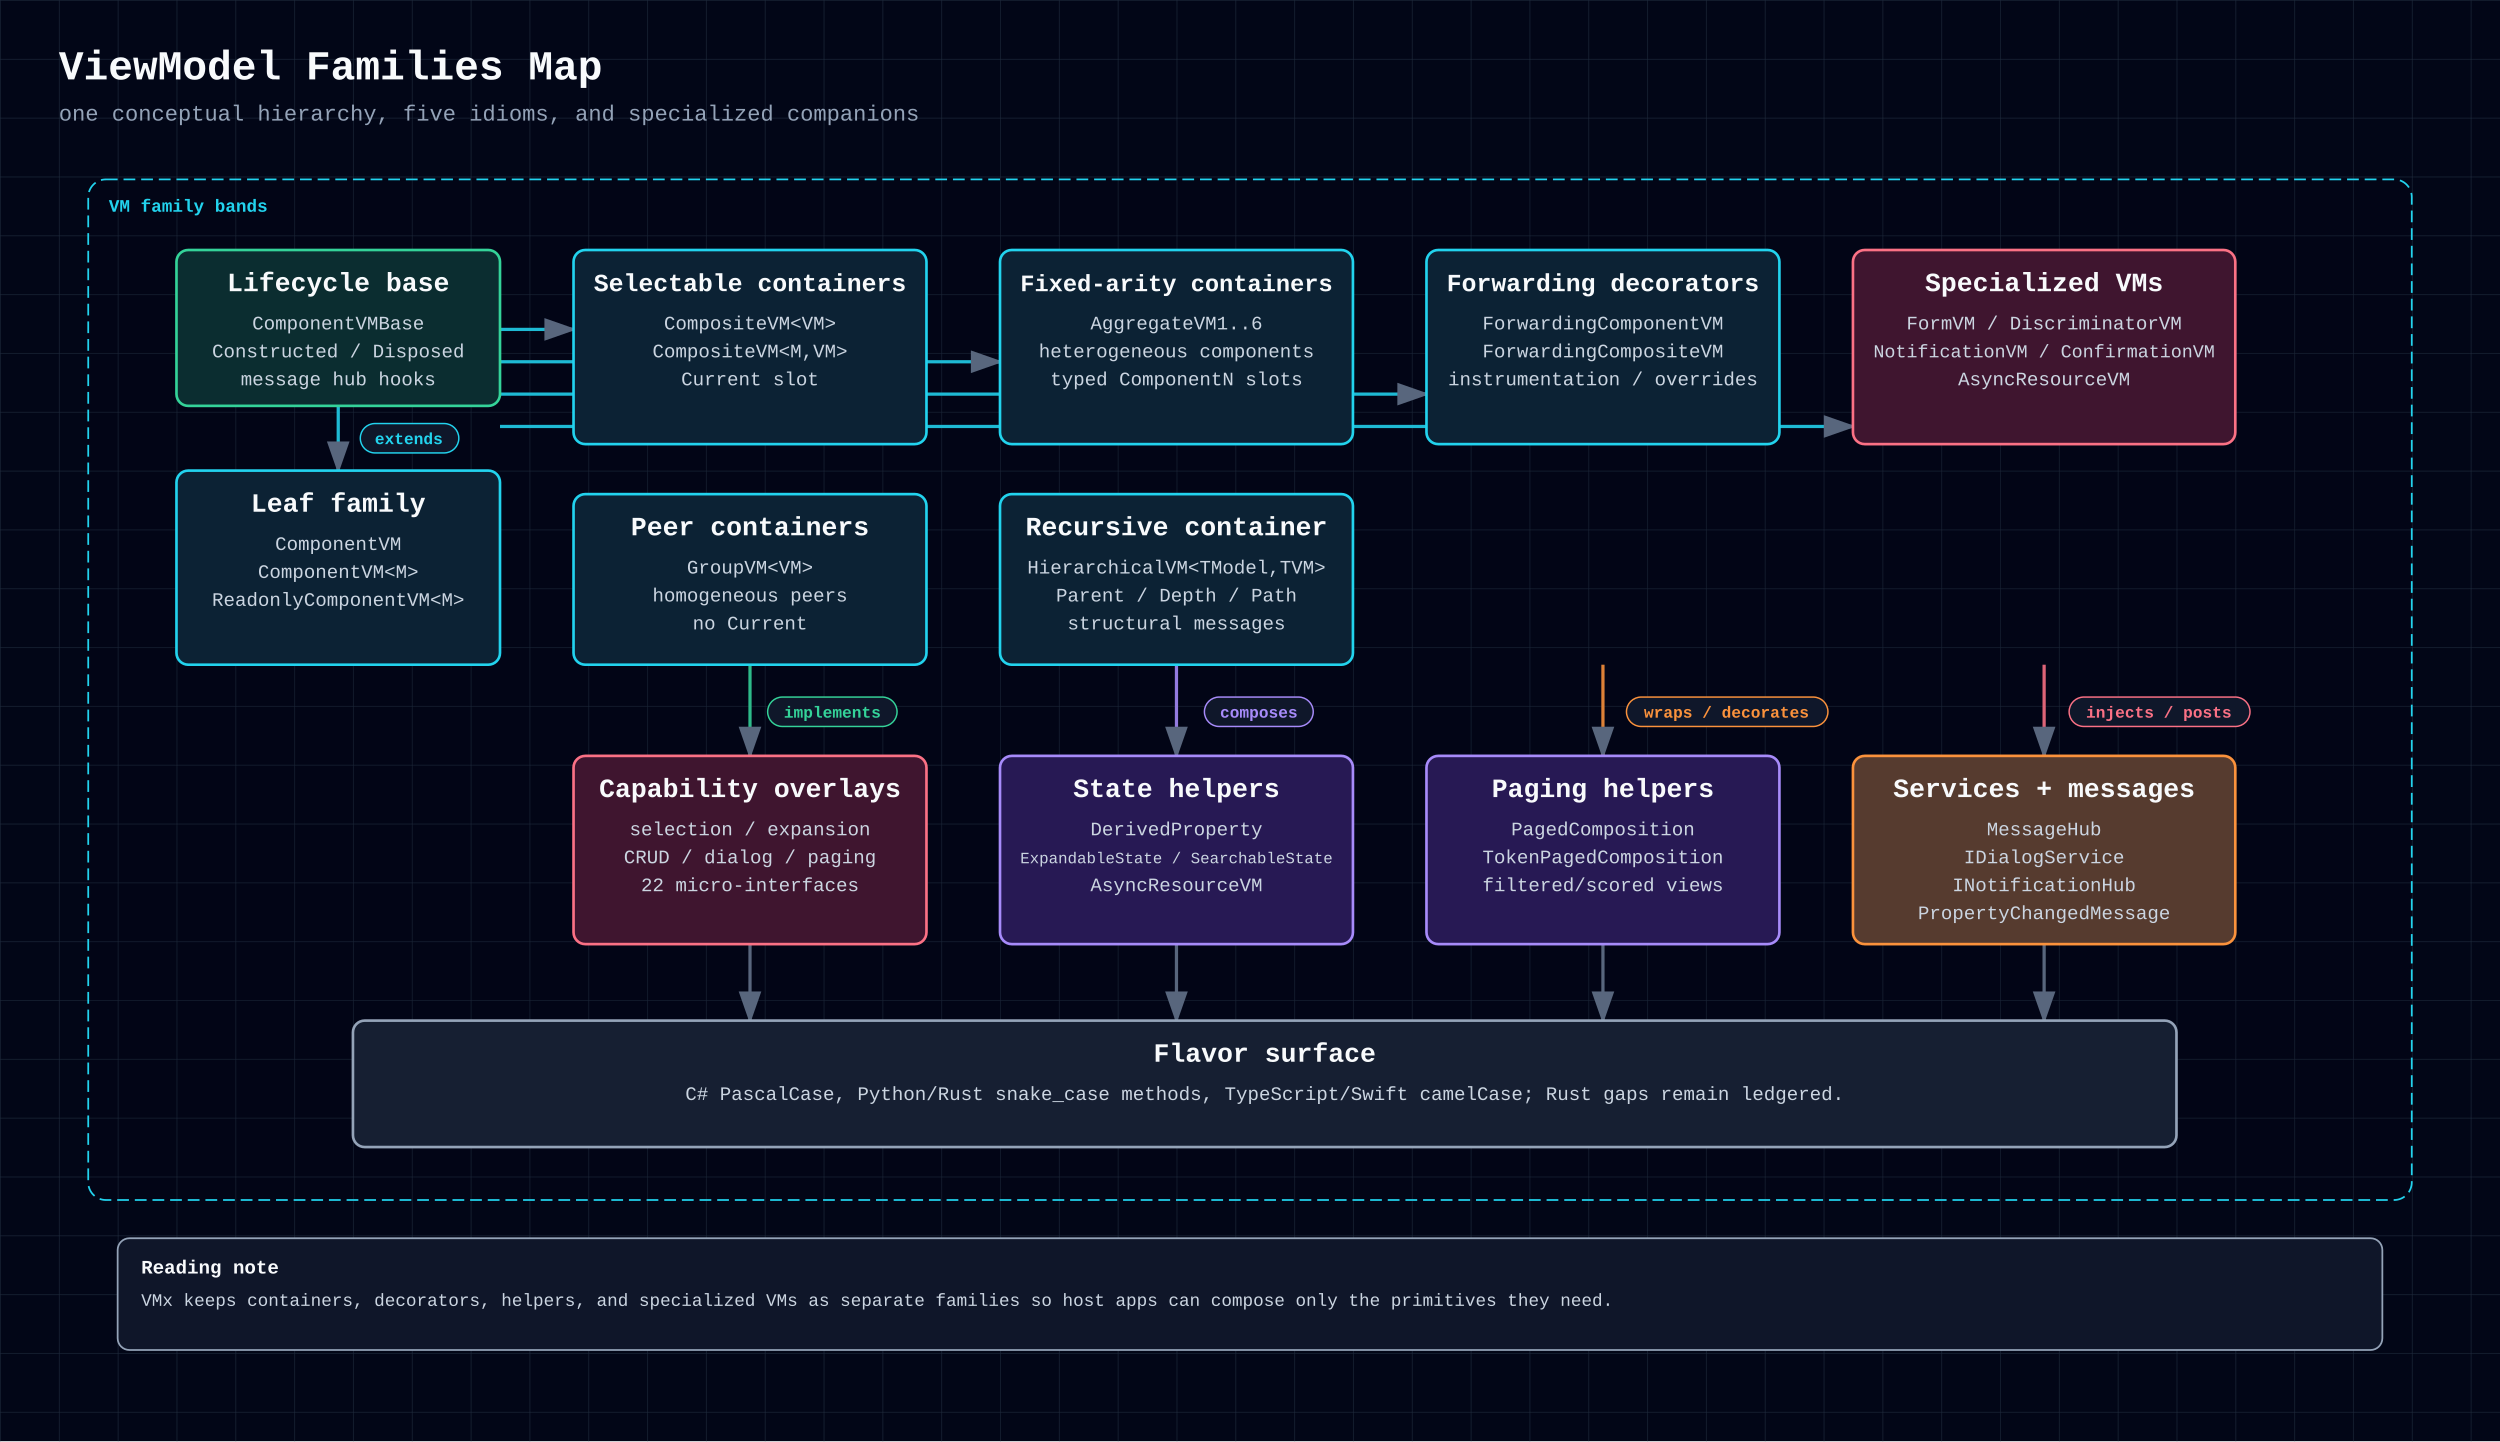
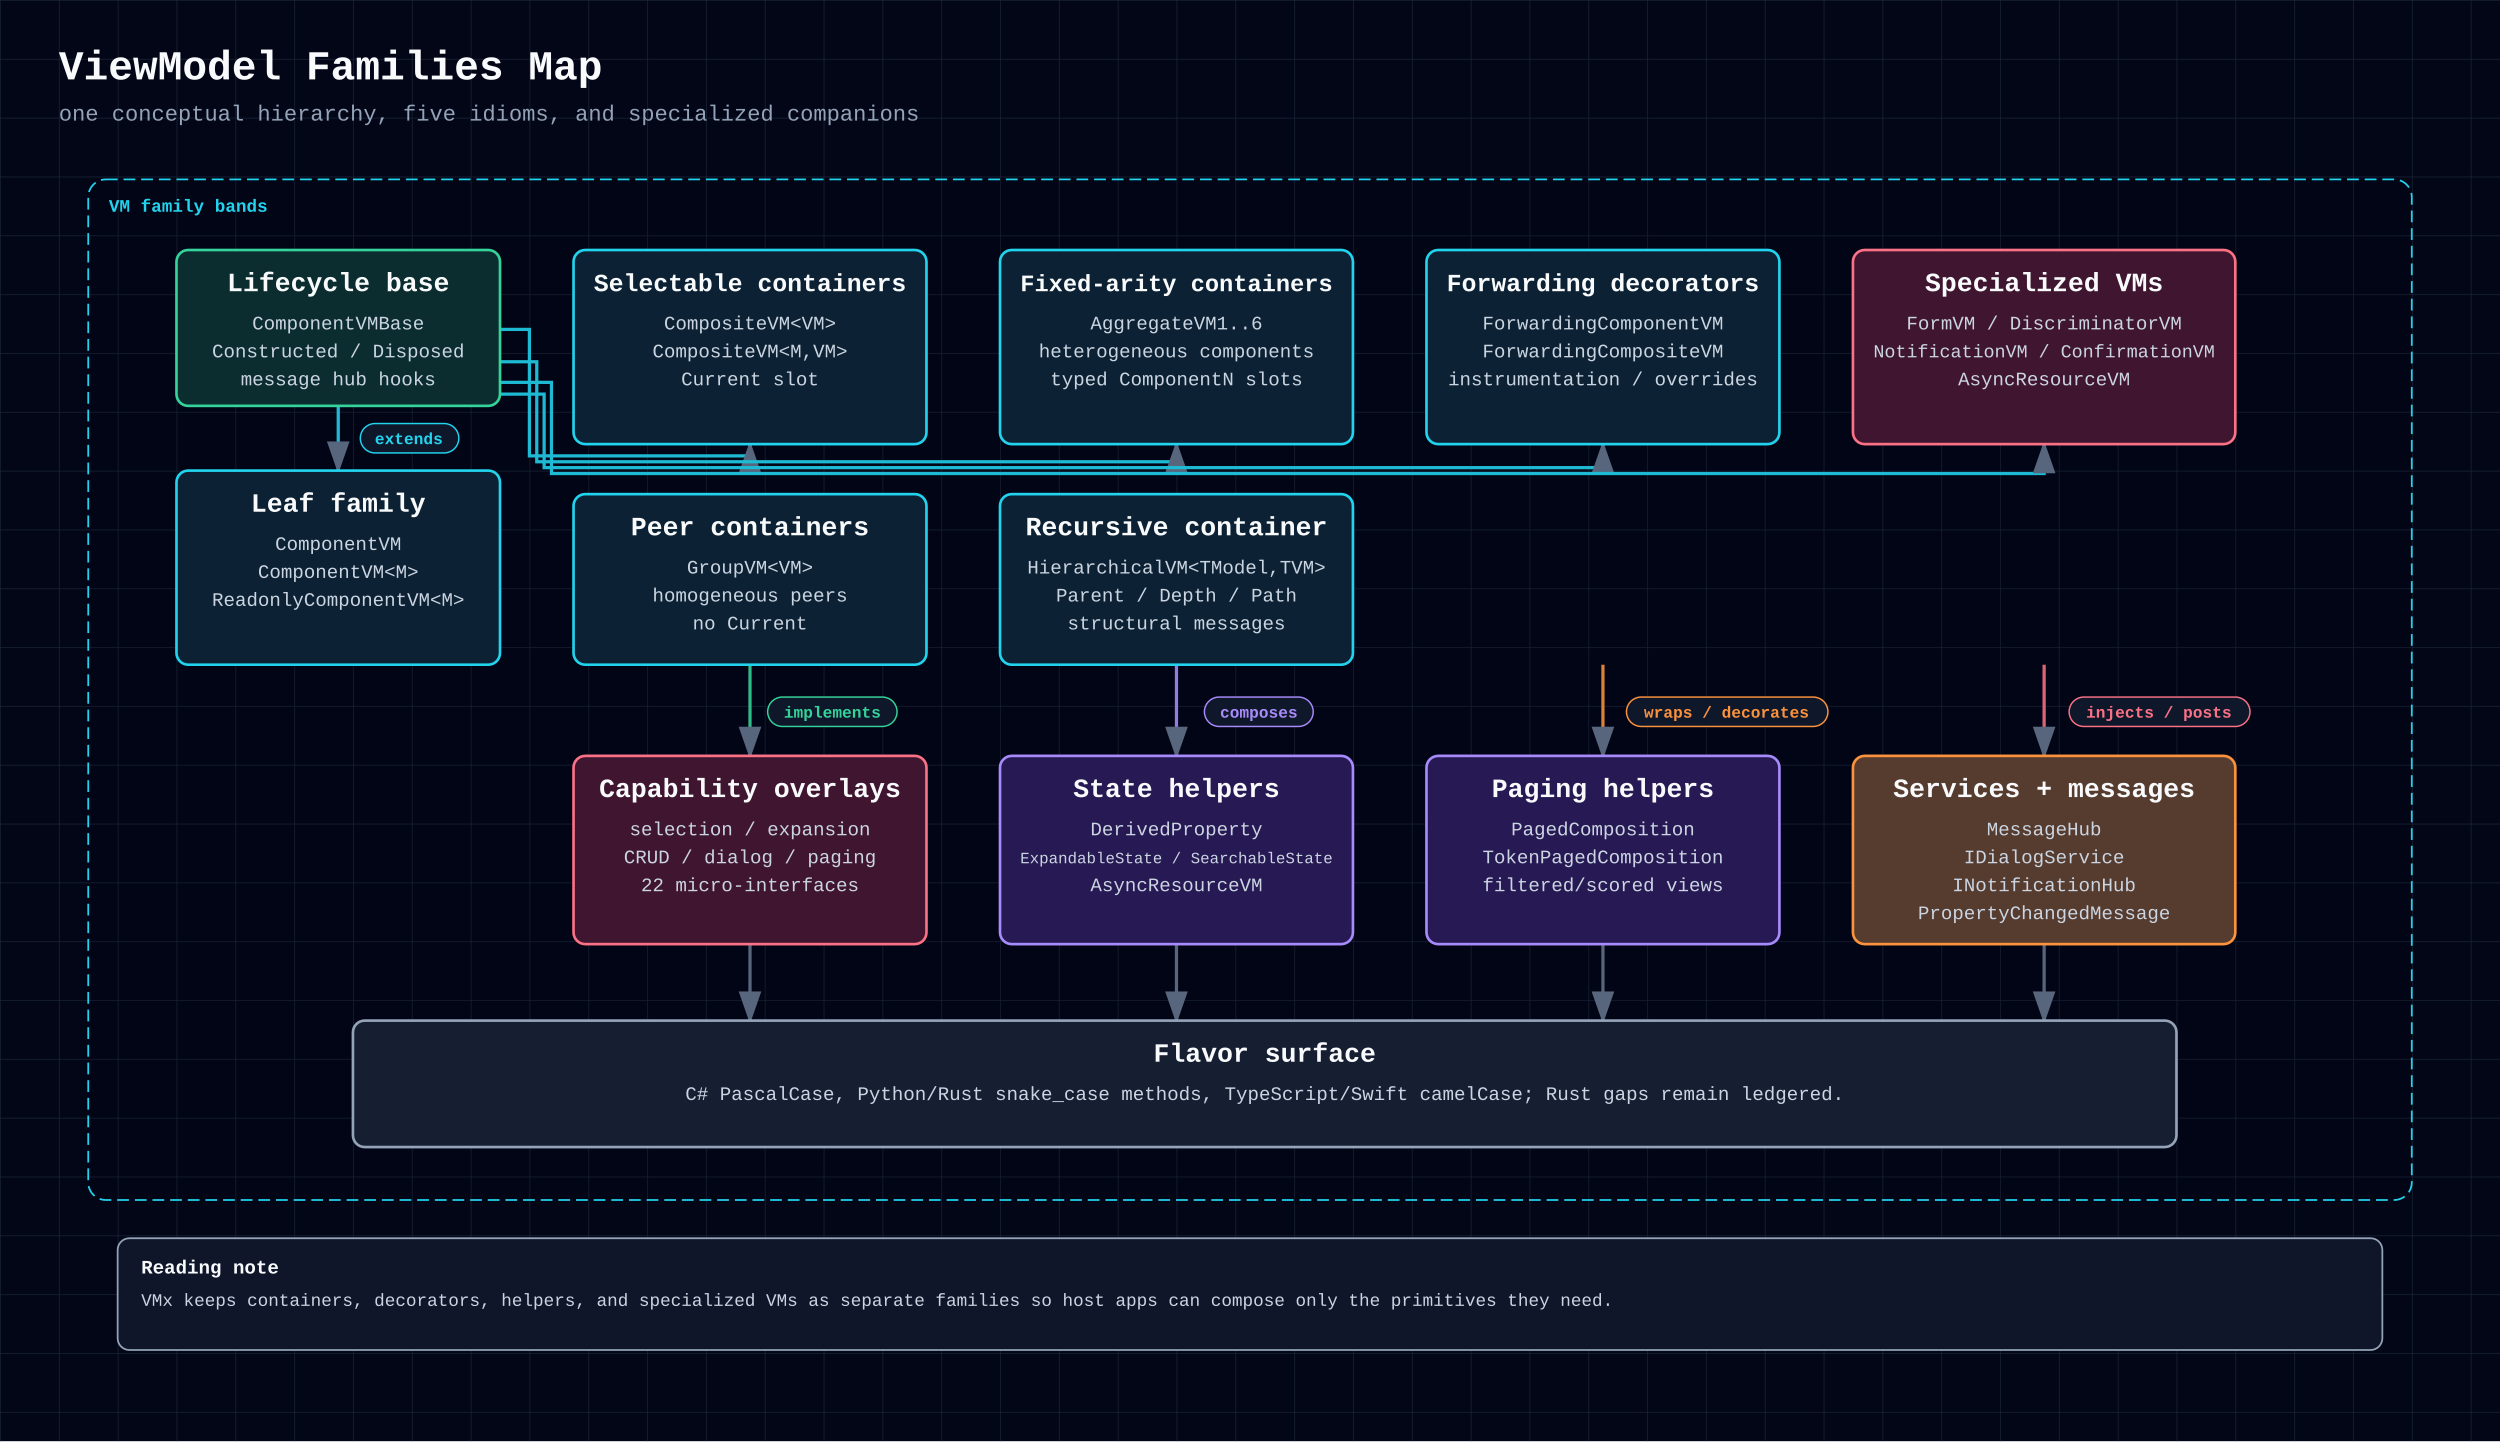
<svg xmlns="http://www.w3.org/2000/svg" width="1700" height="980" viewBox="0 0 1700 980" role="img" aria-labelledby="diagram-title diagram-description" style="font-family: 'JetBrains Mono', ui-monospace, SFMono-Regular, Menlo, Monaco, Consolas, 'Liberation Mono', 'Courier New', monospace;">
  <defs>
    <style>
      text { font-family: 'JetBrains Mono', ui-monospace, SFMono-Regular, Menlo, Monaco, Consolas, 'Liberation Mono', 'Courier New', monospace; }
    </style>
    <pattern id="grid" width="40" height="40" patternUnits="userSpaceOnUse">
      <path d="M 40 0 L 0 0 0 40" fill="none" stroke="#1e293b" stroke-width="0.8" />
    </pattern>
    <marker id="arrowhead" markerWidth="10" markerHeight="7" refX="9" refY="3.5" orient="auto">
      <polygon points="0 0, 10 3.5, 0 7" fill="#64748b" />
    </marker>
  </defs>
  <rect width="100%" height="100%" fill="#020617" />
  <rect width="100%" height="100%" fill="url(#grid)" />
  <text x="40" y="54" fill="#f8fafc" font-size="28" font-weight="700" text-anchor="start">ViewModel Families Map</text>
  <text x="40" y="82" fill="#94a3b8" font-size="15" font-weight="400" text-anchor="start">one conceptual hierarchy, five idioms, and specialized companions</text>
  <polyline points="230,276 230,320" fill="none" stroke="#22d3ee" stroke-width="2.2" marker-end="url(#arrowhead)" />
-   <polyline points="340,224 390,224" fill="none" stroke="#22d3ee" stroke-width="2.2" marker-end="url(#arrowhead)" />
-   <polyline points="340,246 680,246" fill="none" stroke="#22d3ee" stroke-width="2.2" marker-end="url(#arrowhead)" />
-   <polyline points="340,268 970,268" fill="none" stroke="#22d3ee" stroke-width="2.2" marker-end="url(#arrowhead)" />
-   <polyline points="340,290 1260,290" fill="none" stroke="#22d3ee" stroke-width="2.2" marker-end="url(#arrowhead)" />
+   <polyline points="340,224 360,224 360,310 510,310 510,302" fill="none" stroke="#22d3ee" stroke-width="2.2" marker-end="url(#arrowhead)" />
+   <polyline points="340,246 365,246 365,314 800,314 800,302" fill="none" stroke="#22d3ee" stroke-width="2.2" marker-end="url(#arrowhead)" />
+   <polyline points="340,268 370,268 370,318 1090,318 1090,302" fill="none" stroke="#22d3ee" stroke-width="2.2" marker-end="url(#arrowhead)" />
+   <polyline points="340,260 375,260 375,322 1390,322 1390,302" fill="none" stroke="#22d3ee" stroke-width="2.2" marker-end="url(#arrowhead)" />
  <polyline points="510,452 510,514" fill="none" stroke="#34d399" stroke-width="2.2" marker-end="url(#arrowhead)" />
  <polyline points="800,452 800,514" fill="none" stroke="#a78bfa" stroke-width="2.2" marker-end="url(#arrowhead)" />
  <polyline points="1090,452 1090,514" fill="none" stroke="#fb923c" stroke-width="2.2" marker-end="url(#arrowhead)" />
  <polyline points="1390,452 1390,514" fill="none" stroke="#fb7185" stroke-width="2.2" marker-end="url(#arrowhead)" />
  <polyline points="1390,642 1390,694" fill="none" stroke="#64748b" stroke-width="2.2" marker-end="url(#arrowhead)" />
  <polyline points="1090,642 1090,694" fill="none" stroke="#64748b" stroke-width="2.2" marker-end="url(#arrowhead)" />
  <polyline points="800,642 800,694" fill="none" stroke="#64748b" stroke-width="2.2" marker-end="url(#arrowhead)" />
  <polyline points="510,642 510,694" fill="none" stroke="#64748b" stroke-width="2.2" marker-end="url(#arrowhead)" />
  <rect x="60" y="122" width="1580" height="694" rx="12" fill="rgba(2, 6, 23, 0.12)" stroke="#22d3ee" stroke-width="1.2" stroke-dasharray="8 4" />
  <text x="74" y="144" fill="#22d3ee" font-size="12" font-weight="700" text-anchor="start">VM family bands</text>
  <rect x="120" y="170" width="220" height="106" rx="8" fill="#0f172a" />
  <rect x="120" y="170" width="220" height="106" rx="8" fill="rgba(6, 78, 59, 0.4)" stroke="#34d399" stroke-width="1.8" />
  <text x="230" y="198" fill="#f8fafc" font-size="18" font-weight="700" text-anchor="middle">Lifecycle base</text>
  <text x="230" y="224" fill="#cbd5e1" font-size="13" font-weight="400" text-anchor="middle">ComponentVMBase</text>
  <text x="230" y="243" fill="#cbd5e1" font-size="13" font-weight="400" text-anchor="middle">Constructed / Disposed</text>
  <text x="230" y="262" fill="#cbd5e1" font-size="13" font-weight="400" text-anchor="middle">message hub hooks</text>
  <rect x="120" y="320" width="220" height="132" rx="8" fill="#0f172a" />
  <rect x="120" y="320" width="220" height="132" rx="8" fill="rgba(8, 51, 68, 0.4)" stroke="#22d3ee" stroke-width="1.8" />
  <text x="230" y="348" fill="#f8fafc" font-size="18" font-weight="700" text-anchor="middle">Leaf family</text>
  <text x="230" y="374" fill="#cbd5e1" font-size="13" font-weight="400" text-anchor="middle">ComponentVM</text>
  <text x="230" y="393" fill="#cbd5e1" font-size="13" font-weight="400" text-anchor="middle">ComponentVM&lt;M&gt;</text>
  <text x="230" y="412" fill="#cbd5e1" font-size="13" font-weight="400" text-anchor="middle">ReadonlyComponentVM&lt;M&gt;</text>
  <rect x="390" y="170" width="240" height="132" rx="8" fill="#0f172a" />
  <rect x="390" y="170" width="240" height="132" rx="8" fill="rgba(8, 51, 68, 0.4)" stroke="#22d3ee" stroke-width="1.8" />
  <text x="510" y="198" fill="#f8fafc" font-size="16.86" font-weight="700" text-anchor="middle">Selectable containers</text>
  <text x="510" y="224" fill="#cbd5e1" font-size="13" font-weight="400" text-anchor="middle">CompositeVM&lt;VM&gt;</text>
  <text x="510" y="243" fill="#cbd5e1" font-size="13" font-weight="400" text-anchor="middle">CompositeVM&lt;M,VM&gt;</text>
  <text x="510" y="262" fill="#cbd5e1" font-size="13" font-weight="400" text-anchor="middle">Current slot</text>
  <rect x="390" y="336" width="240" height="116" rx="8" fill="#0f172a" />
  <rect x="390" y="336" width="240" height="116" rx="8" fill="rgba(8, 51, 68, 0.4)" stroke="#22d3ee" stroke-width="1.8" />
  <text x="510" y="364" fill="#f8fafc" font-size="18" font-weight="700" text-anchor="middle">Peer containers</text>
  <text x="510" y="390" fill="#cbd5e1" font-size="13" font-weight="400" text-anchor="middle">GroupVM&lt;VM&gt;</text>
  <text x="510" y="409" fill="#cbd5e1" font-size="13" font-weight="400" text-anchor="middle">homogeneous peers</text>
  <text x="510" y="428" fill="#cbd5e1" font-size="13" font-weight="400" text-anchor="middle">no Current</text>
  <rect x="680" y="170" width="240" height="132" rx="8" fill="#0f172a" />
  <rect x="680" y="170" width="240" height="132" rx="8" fill="rgba(8, 51, 68, 0.4)" stroke="#22d3ee" stroke-width="1.8" />
  <text x="800" y="198" fill="#f8fafc" font-size="16.09" font-weight="700" text-anchor="middle">Fixed-arity containers</text>
  <text x="800" y="224" fill="#cbd5e1" font-size="13" font-weight="400" text-anchor="middle">AggregateVM1..6</text>
  <text x="800" y="243" fill="#cbd5e1" font-size="13" font-weight="400" text-anchor="middle">heterogeneous components</text>
  <text x="800" y="262" fill="#cbd5e1" font-size="13" font-weight="400" text-anchor="middle">typed ComponentN slots</text>
  <rect x="680" y="336" width="240" height="116" rx="8" fill="#0f172a" />
  <rect x="680" y="336" width="240" height="116" rx="8" fill="rgba(8, 51, 68, 0.4)" stroke="#22d3ee" stroke-width="1.8" />
  <text x="800" y="364" fill="#f8fafc" font-size="18" font-weight="700" text-anchor="middle">Recursive container</text>
  <text x="800" y="390" fill="#cbd5e1" font-size="13" font-weight="400" text-anchor="middle">HierarchicalVM&lt;TModel,TVM&gt;</text>
  <text x="800" y="409" fill="#cbd5e1" font-size="13" font-weight="400" text-anchor="middle">Parent / Depth / Path</text>
  <text x="800" y="428" fill="#cbd5e1" font-size="13" font-weight="400" text-anchor="middle">structural messages</text>
  <rect x="970" y="170" width="240" height="132" rx="8" fill="#0f172a" />
  <rect x="970" y="170" width="240" height="132" rx="8" fill="rgba(8, 51, 68, 0.4)" stroke="#22d3ee" stroke-width="1.8" />
  <text x="1090" y="198" fill="#f8fafc" font-size="16.86" font-weight="700" text-anchor="middle">Forwarding decorators</text>
  <text x="1090" y="224" fill="#cbd5e1" font-size="13" font-weight="400" text-anchor="middle">ForwardingComponentVM</text>
  <text x="1090" y="243" fill="#cbd5e1" font-size="13" font-weight="400" text-anchor="middle">ForwardingCompositeVM</text>
  <text x="1090" y="262" fill="#cbd5e1" font-size="13" font-weight="400" text-anchor="middle">instrumentation / overrides</text>
  <rect x="1260" y="170" width="260" height="132" rx="8" fill="#0f172a" />
  <rect x="1260" y="170" width="260" height="132" rx="8" fill="rgba(136, 19, 55, 0.4)" stroke="#fb7185" stroke-width="1.8" />
  <text x="1390" y="198" fill="#f8fafc" font-size="18" font-weight="700" text-anchor="middle">Specialized VMs</text>
  <text x="1390" y="224" fill="#cbd5e1" font-size="13" font-weight="400" text-anchor="middle">FormVM / DiscriminatorVM</text>
  <text x="1390" y="243" fill="#cbd5e1" font-size="12.48" font-weight="400" text-anchor="middle">NotificationVM / ConfirmationVM</text>
  <text x="1390" y="262" fill="#cbd5e1" font-size="13" font-weight="400" text-anchor="middle">AsyncResourceVM</text>
  <rect x="390" y="514" width="240" height="128" rx="8" fill="#0f172a" />
  <rect x="390" y="514" width="240" height="128" rx="8" fill="rgba(136, 19, 55, 0.4)" stroke="#fb7185" stroke-width="1.8" />
  <text x="510" y="542" fill="#f8fafc" font-size="18" font-weight="700" text-anchor="middle">Capability overlays</text>
  <text x="510" y="568" fill="#cbd5e1" font-size="13" font-weight="400" text-anchor="middle">selection / expansion</text>
  <text x="510" y="587" fill="#cbd5e1" font-size="13" font-weight="400" text-anchor="middle">CRUD / dialog / paging</text>
  <text x="510" y="606" fill="#cbd5e1" font-size="13" font-weight="400" text-anchor="middle">22 micro-interfaces</text>
  <rect x="680" y="514" width="240" height="128" rx="8" fill="#0f172a" />
  <rect x="680" y="514" width="240" height="128" rx="8" fill="rgba(76, 29, 149, 0.4)" stroke="#a78bfa" stroke-width="1.8" />
  <text x="800" y="542" fill="#f8fafc" font-size="18" font-weight="700" text-anchor="middle">State helpers</text>
  <text x="800" y="568" fill="#cbd5e1" font-size="13" font-weight="400" text-anchor="middle">DerivedProperty</text>
  <text x="800" y="587" fill="#cbd5e1" font-size="10.73" font-weight="400" text-anchor="middle">ExpandableState / SearchableState</text>
  <text x="800" y="606" fill="#cbd5e1" font-size="13" font-weight="400" text-anchor="middle">AsyncResourceVM</text>
  <rect x="970" y="514" width="240" height="128" rx="8" fill="#0f172a" />
  <rect x="970" y="514" width="240" height="128" rx="8" fill="rgba(76, 29, 149, 0.4)" stroke="#a78bfa" stroke-width="1.8" />
  <text x="1090" y="542" fill="#f8fafc" font-size="18" font-weight="700" text-anchor="middle">Paging helpers</text>
  <text x="1090" y="568" fill="#cbd5e1" font-size="13" font-weight="400" text-anchor="middle">PagedComposition</text>
  <text x="1090" y="587" fill="#cbd5e1" font-size="13" font-weight="400" text-anchor="middle">TokenPagedComposition</text>
  <text x="1090" y="606" fill="#cbd5e1" font-size="13" font-weight="400" text-anchor="middle">filtered/scored views</text>
  <rect x="1260" y="514" width="260" height="128" rx="8" fill="#0f172a" />
  <rect x="1260" y="514" width="260" height="128" rx="8" fill="rgba(251, 146, 60, 0.3)" stroke="#fb923c" stroke-width="1.8" />
  <text x="1390" y="542" fill="#f8fafc" font-size="18" font-weight="700" text-anchor="middle">Services + messages</text>
  <text x="1390" y="568" fill="#cbd5e1" font-size="13" font-weight="400" text-anchor="middle">MessageHub</text>
  <text x="1390" y="587" fill="#cbd5e1" font-size="13" font-weight="400" text-anchor="middle">IDialogService</text>
  <text x="1390" y="606" fill="#cbd5e1" font-size="13" font-weight="400" text-anchor="middle">INotificationHub</text>
  <text x="1390" y="625" fill="#cbd5e1" font-size="13" font-weight="400" text-anchor="middle">PropertyChangedMessage</text>
  <rect x="240" y="694" width="1240" height="86" rx="8" fill="#0f172a" />
  <rect x="240" y="694" width="1240" height="86" rx="8" fill="rgba(30, 41, 59, 0.5)" stroke="#94a3b8" stroke-width="1.8" />
  <text x="860" y="722" fill="#f8fafc" font-size="18" font-weight="700" text-anchor="middle">Flavor surface</text>
  <text x="860" y="748" fill="#cbd5e1" font-size="13" font-weight="400" text-anchor="middle">C# PascalCase, Python/Rust snake_case methods, TypeScript/Swift camelCase; Rust gaps remain ledgered.</text>
  <rect x="80" y="842" width="1540" height="76" rx="8" fill="#0f172a" />
  <rect x="80" y="842" width="1540" height="76" rx="8" fill="rgba(15, 23, 42, 0.94)" stroke="#94a3b8" stroke-width="1.2" />
  <text x="96" y="866" fill="#f8fafc" font-size="13" font-weight="700" text-anchor="start">Reading note</text>
  <text x="96" y="888" fill="#cbd5e1" font-size="12" font-weight="400" text-anchor="start">VMx keeps containers, decorators, helpers, and specialized VMs as separate families so host apps can compose only the primitives they need.</text>
  <rect x="245" y="288" width="67" height="20" rx="10" fill="#0f172a" stroke="#22d3ee" stroke-width="1" />
  <text x="278" y="302" fill="#22d3ee" font-size="11" font-weight="700" text-anchor="middle">extends</text>
  <rect x="522" y="474" width="88" height="20" rx="10" fill="#0f172a" stroke="#34d399" stroke-width="1" />
  <text x="566" y="488" fill="#34d399" font-size="11" font-weight="700" text-anchor="middle">implements</text>
  <rect x="819" y="474" width="74" height="20" rx="10" fill="#0f172a" stroke="#a78bfa" stroke-width="1" />
  <text x="856" y="488" fill="#a78bfa" font-size="11" font-weight="700" text-anchor="middle">composes</text>
  <rect x="1106" y="474" width="137" height="20" rx="10" fill="#0f172a" stroke="#fb923c" stroke-width="1" />
  <text x="1174" y="488" fill="#fb923c" font-size="11" font-weight="700" text-anchor="middle">wraps / decorates</text>
  <rect x="1407" y="474" width="123" height="20" rx="10" fill="#0f172a" stroke="#fb7185" stroke-width="1" />
  <text x="1468" y="488" fill="#fb7185" font-size="11" font-weight="700" text-anchor="middle">injects / posts</text>
</svg>
